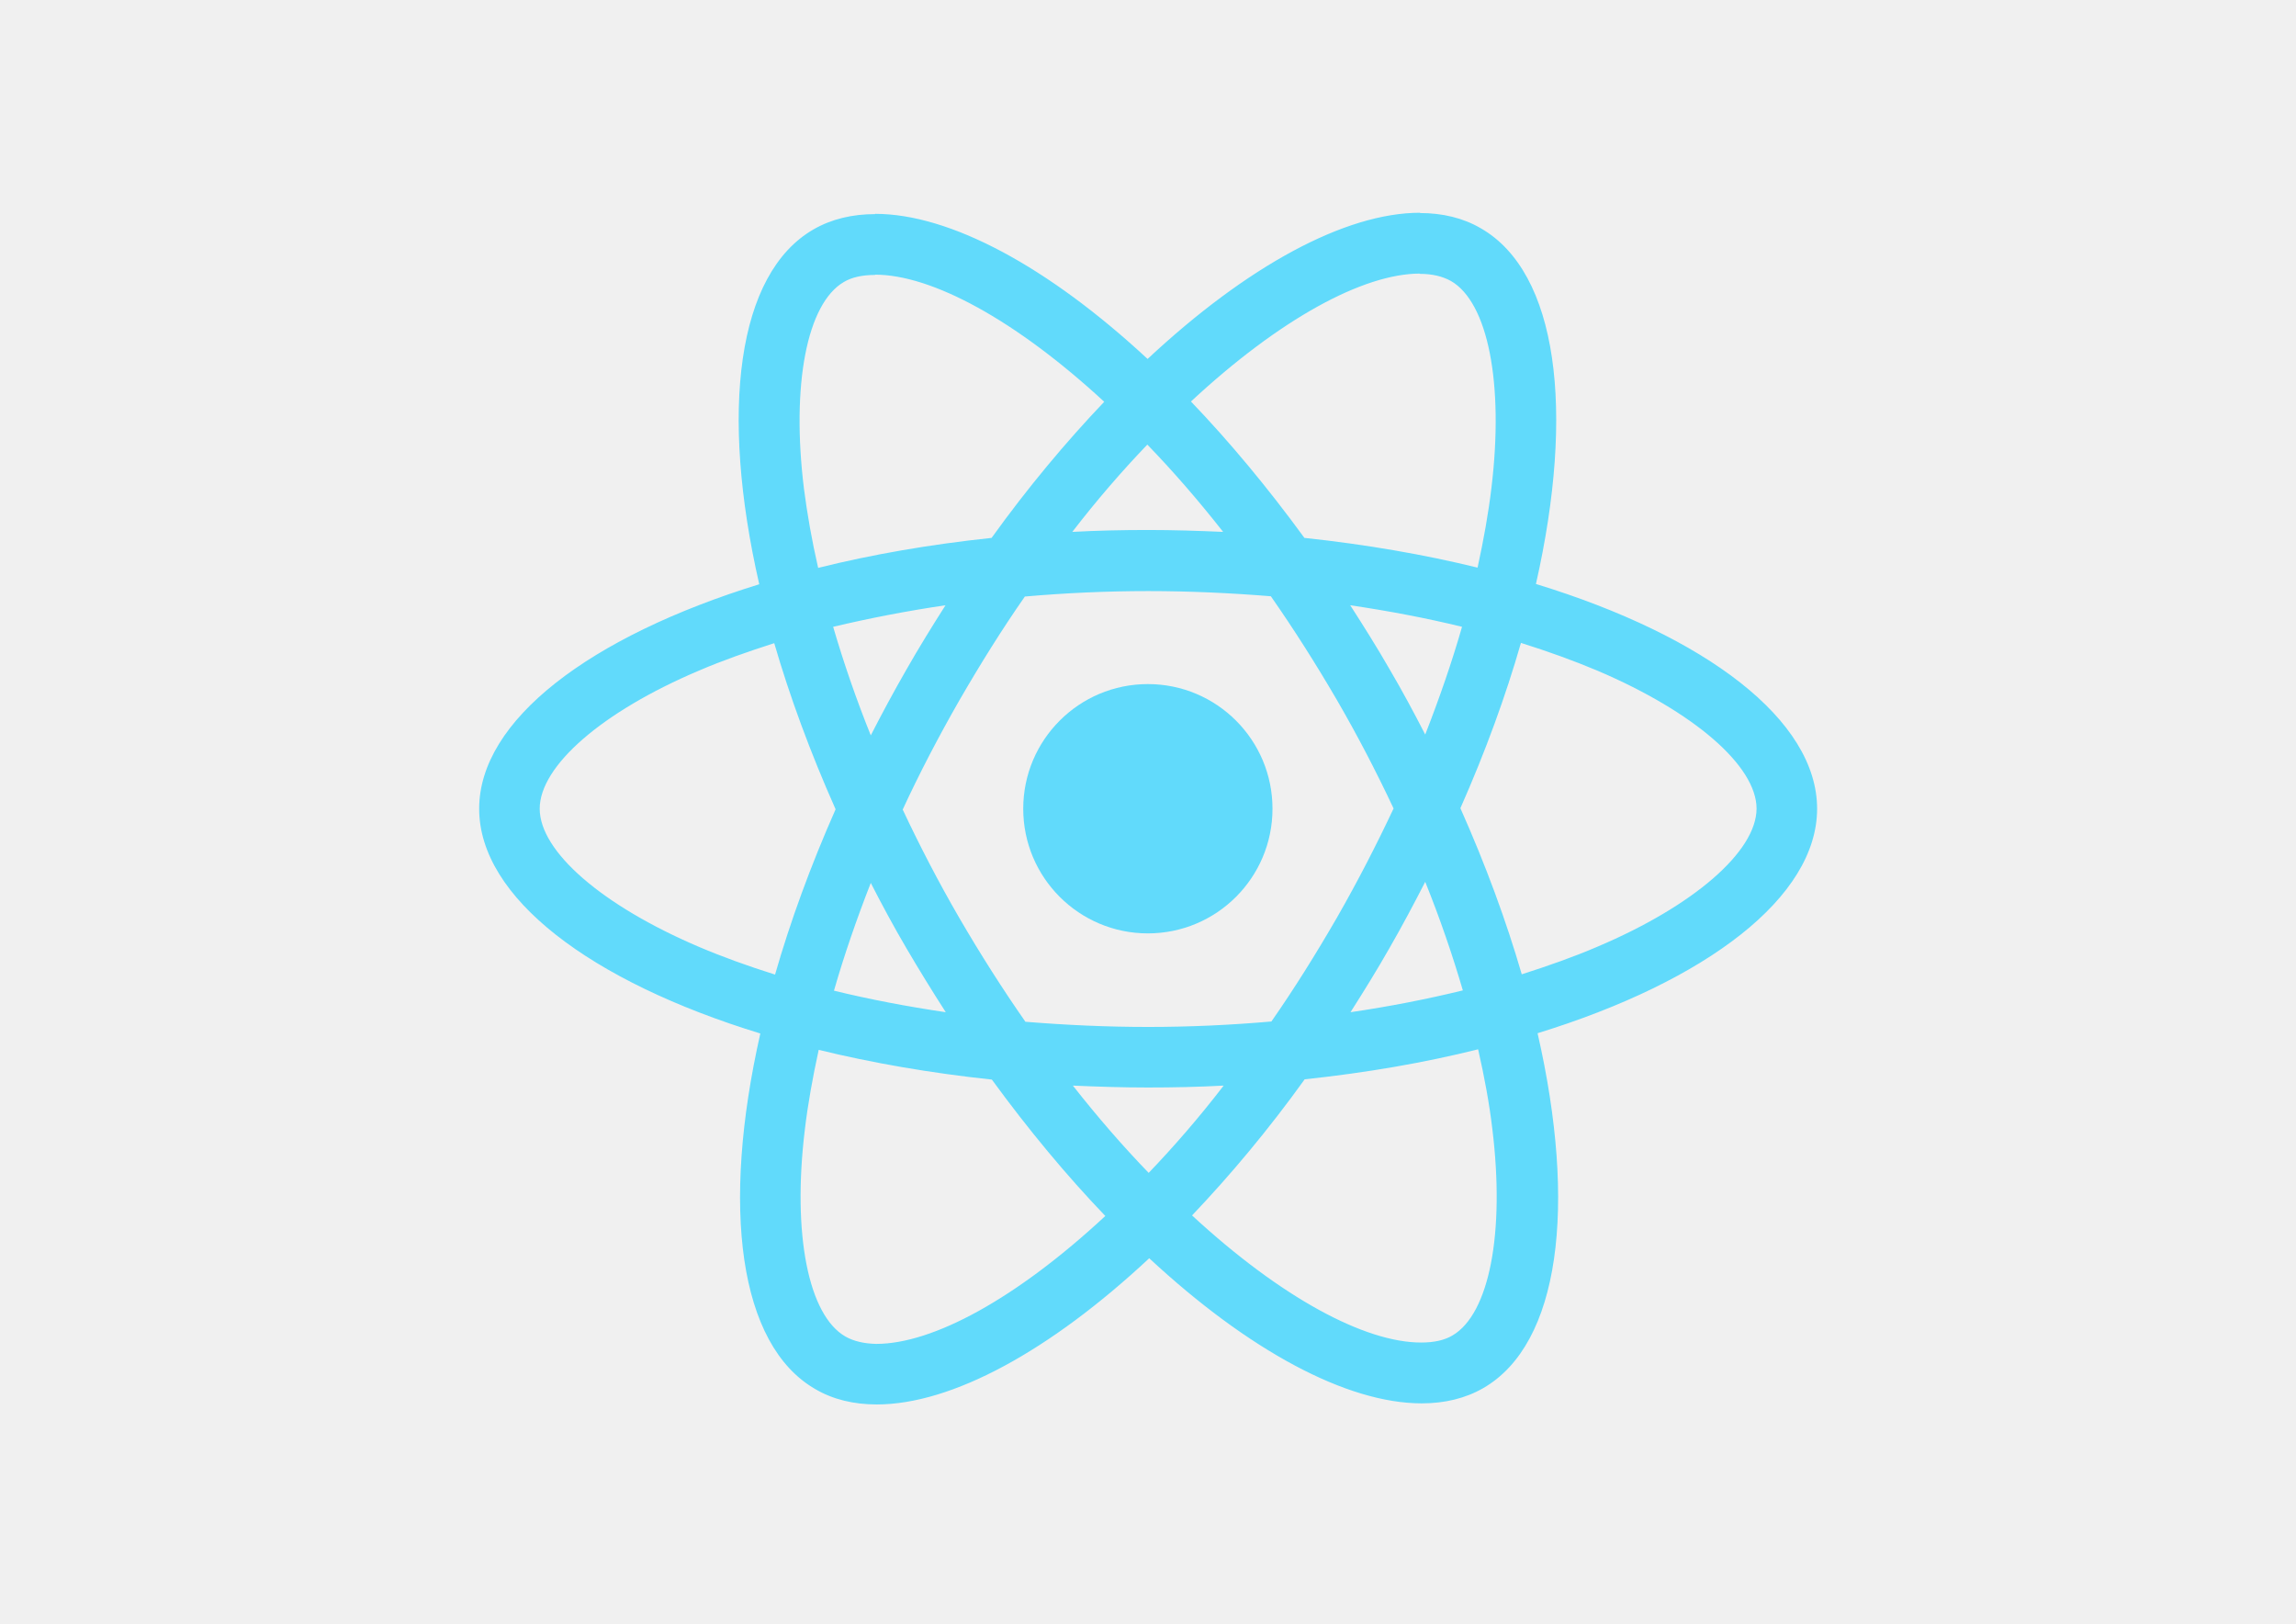
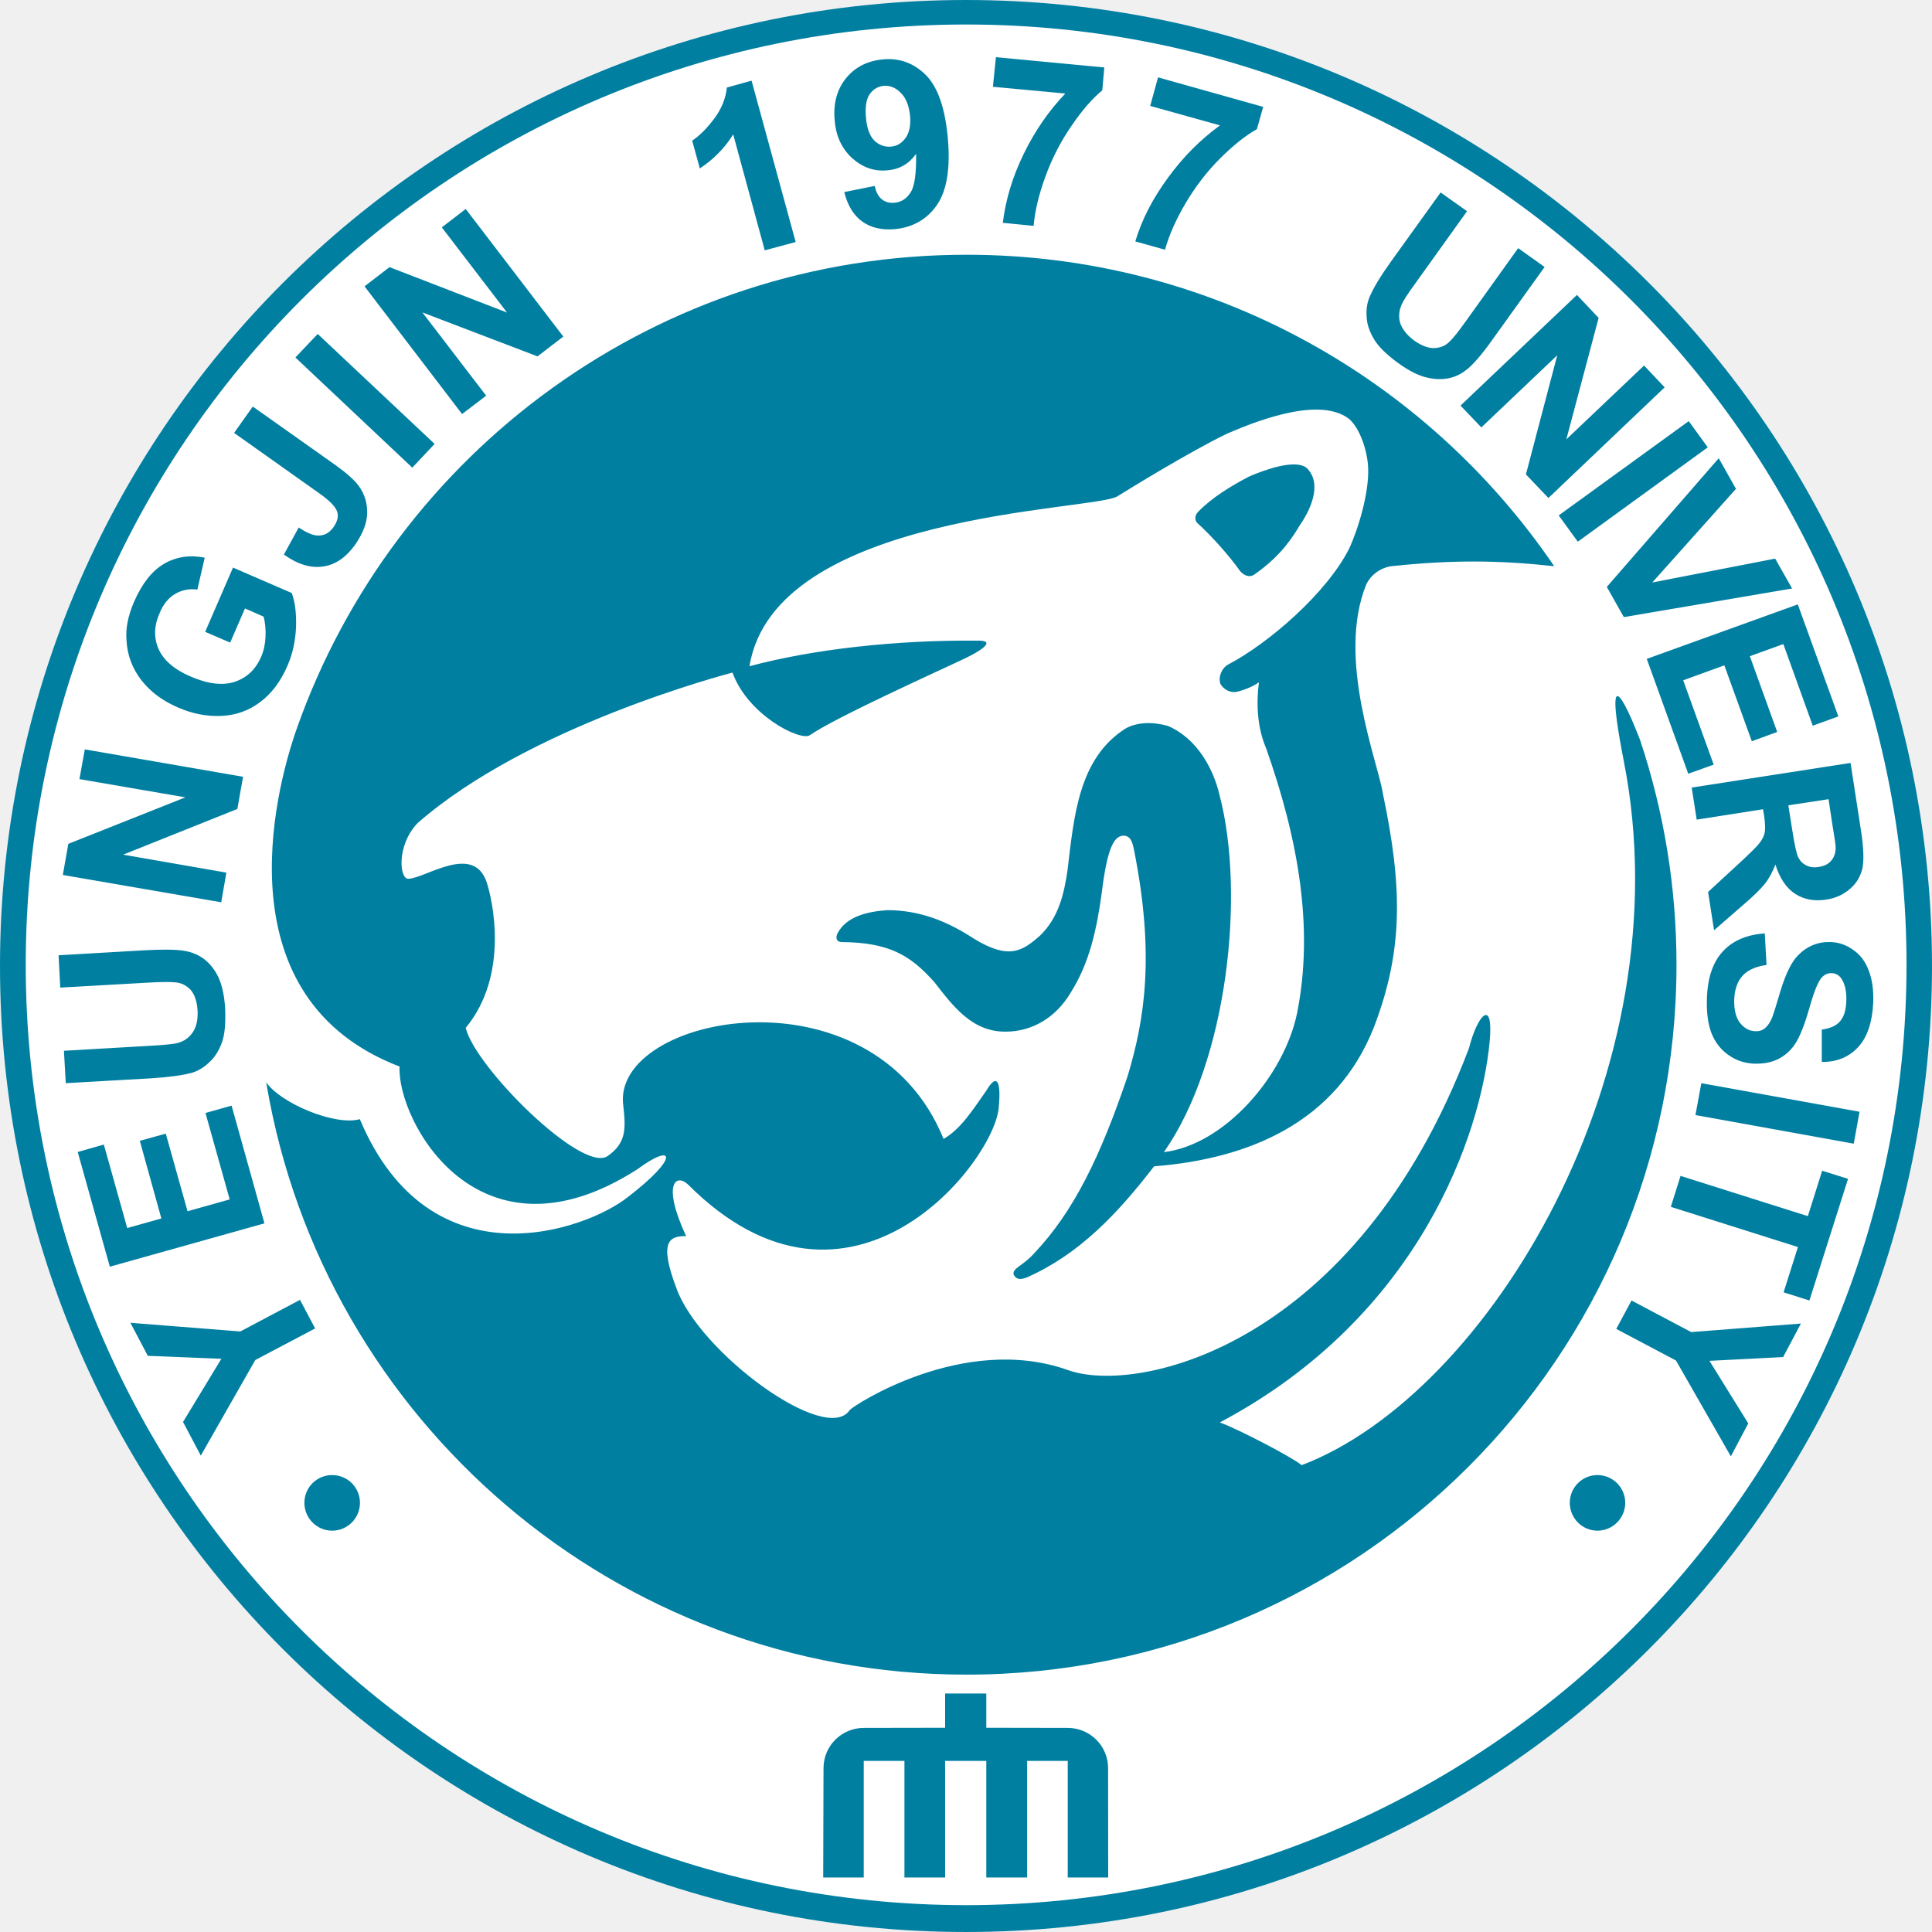
- <svg xmlns="http://www.w3.org/2000/svg" viewBox="0 0 841.9 595.3">
-   <g fill="#61DAFB">
-     <path d="M666.3 296.5c0-32.5-40.7-63.3-103.1-82.4 14.4-63.6 8-114.2-20.2-130.4-6.5-3.8-14.1-5.6-22.4-5.6v22.3c4.6 0 8.3.9 11.4 2.6 13.6 7.8 19.5 37.5 14.9 75.7-1.1 9.4-2.9 19.3-5.1 29.4-19.6-4.8-41-8.5-63.5-10.9-13.5-18.5-27.5-35.3-41.6-50 32.6-30.3 63.2-46.9 84-46.9V78c-27.5 0-63.5 19.6-99.9 53.6-36.4-33.8-72.4-53.2-99.9-53.2v22.3c20.7 0 51.4 16.5 84 46.6-14 14.7-28 31.4-41.3 49.9-22.6 2.4-44 6.1-63.6 11-2.3-10-4-19.7-5.2-29-4.7-38.2 1.1-67.9 14.6-75.8 3-1.8 6.9-2.6 11.5-2.6V78.5c-8.4 0-16 1.8-22.6 5.6-28.1 16.2-34.4 66.7-19.9 130.1-62.2 19.2-102.7 49.9-102.7 82.3 0 32.5 40.7 63.3 103.1 82.4-14.4 63.6-8 114.2 20.2 130.4 6.5 3.8 14.1 5.6 22.5 5.6 27.5 0 63.5-19.6 99.9-53.6 36.4 33.8 72.4 53.2 99.9 53.2 8.4 0 16-1.8 22.6-5.6 28.1-16.2 34.4-66.7 19.9-130.1 62-19.1 102.5-49.9 102.5-82.3zm-130.2-66.7c-3.7 12.9-8.3 26.2-13.5 39.5-4.1-8-8.4-16-13.1-24-4.6-8-9.5-15.8-14.4-23.4 14.2 2.1 27.9 4.7 41 7.9zm-45.8 106.5c-7.8 13.5-15.8 26.3-24.1 38.2-14.9 1.3-30 2-45.2 2-15.1 0-30.2-.7-45-1.9-8.3-11.9-16.4-24.6-24.2-38-7.6-13.1-14.5-26.4-20.8-39.8 6.2-13.4 13.2-26.8 20.7-39.9 7.8-13.5 15.8-26.3 24.1-38.2 14.9-1.3 30-2 45.2-2 15.1 0 30.2.7 45 1.9 8.3 11.9 16.4 24.6 24.2 38 7.6 13.1 14.5 26.4 20.8 39.8-6.3 13.4-13.2 26.8-20.7 39.9zm32.3-13c5.4 13.4 10 26.8 13.8 39.8-13.1 3.2-26.9 5.9-41.2 8 4.9-7.7 9.8-15.6 14.4-23.7 4.6-8 8.9-16.1 13-24.1zM421.2 430c-9.3-9.6-18.6-20.3-27.8-32 9 .4 18.2.7 27.5.7 9.4 0 18.7-.2 27.8-.7-9 11.7-18.3 22.4-27.5 32zm-74.4-58.9c-14.2-2.1-27.9-4.7-41-7.9 3.7-12.9 8.3-26.2 13.5-39.5 4.1 8 8.4 16 13.1 24 4.7 8 9.5 15.8 14.4 23.4zM420.7 163c9.3 9.6 18.6 20.3 27.8 32-9-.4-18.2-.7-27.5-.7-9.4 0-18.7.2-27.8.7 9-11.7 18.3-22.4 27.5-32zm-74 58.9c-4.9 7.7-9.8 15.6-14.4 23.7-4.6 8-8.9 16-13 24-5.4-13.4-10-26.8-13.8-39.8 13.1-3.1 26.9-5.8 41.2-7.9zm-90.5 125.2c-35.4-15.1-58.3-34.9-58.3-50.6 0-15.7 22.9-35.6 58.3-50.6 8.6-3.7 18-7 27.7-10.1 5.7 19.6 13.2 40 22.5 60.9-9.2 20.8-16.6 41.1-22.2 60.6-9.9-3.1-19.3-6.5-28-10.2zM310 490c-13.6-7.8-19.5-37.5-14.9-75.7 1.1-9.4 2.9-19.3 5.1-29.4 19.6 4.8 41 8.5 63.5 10.9 13.5 18.5 27.5 35.3 41.6 50-32.6 30.3-63.2 46.9-84 46.9-4.5-.1-8.3-1-11.3-2.7zm237.2-76.2c4.7 38.2-1.1 67.9-14.6 75.8-3 1.8-6.9 2.6-11.5 2.6-20.7 0-51.4-16.5-84-46.6 14-14.7 28-31.4 41.3-49.9 22.6-2.4 44-6.1 63.6-11 2.3 10.1 4.1 19.8 5.2 29.1zm38.5-66.7c-8.6 3.7-18 7-27.7 10.1-5.7-19.6-13.2-40-22.5-60.9 9.2-20.8 16.6-41.1 22.2-60.6 9.9 3.1 19.3 6.5 28.1 10.2 35.4 15.1 58.3 34.9 58.3 50.6-.1 15.7-23 35.6-58.4 50.6zM320.8 78.4z" />
-     <circle cx="420.9" cy="296.5" r="45.7" />
-     <path d="M520.5 78.1z" />
+ <svg xmlns="http://www.w3.org/2000/svg" xml:space="preserve" width="546.099" height="546.097" viewBox="0 0 546.099 546.097">
+   <defs>
+     <clipPath id="a" clipPathUnits="userSpaceOnUse">
+       <path d="M0 427h421V0H0Z" />
+     </clipPath>
+   </defs>
+   <g clip-path="url(#a)" transform="matrix(1.33333 0 0 -1.33333 -6.437 555.43)">
+     <path d="M0 0c-113.13 0-204.772-91.715-204.772-204.772 0-113.13 91.642-204.801 204.772-204.801 113.093 0 204.802 91.671 204.802 204.801C204.802-91.715 113.093 0 0 0" style="fill:#007fa1;fill-opacity:1;fill-rule:nonzero;stroke:none" transform="translate(209.6 416.573)" />
+     <path d="m0 0-33.561 6.068 1.248 6.755L1.225 6.769zm-9.402-33.247-5.47 1.736 3.041 9.6-26.951 8.519 2.064 6.564 26.988-8.534 3.034 9.629 5.485-1.722zm-5.566-11.991-15.623-.802 8.227-13.261-3.691-6.987-11.633 20.321-12.663 6.696 3.238 6.024 12.656-6.695 23.253 1.809zm-39.38-36.805c-3.223 0-5.85 2.669-5.85 5.894 0 3.267 2.627 5.893 5.85 5.893a5.879 5.879 0 0 0 5.901-5.893 5.907 5.907 0 0 0-5.901-5.894m-84.603 216.034c2.903 2.99 6.951 5.456 10.853 7.484 3.435 1.473 9.832 3.734 12.166 1.735 3.429-3.457.591-9.088-1.509-12.123-2.56-4.361-5.42-7.468-9.519-10.357-1.167-.876-2.363-.204-3.1.627-2.568 3.574-6.084 7.47-8.964 10.096-.759.598-.759 1.706.073 2.538m-49.133-246.552c-74.486 0-136.282 54.062-148.374 125.019l-.096.569c2.954-4.391 14.545-9.322 19.847-7.834 14.982-35.566 48.134-23.472 56.857-16.485 10.956 8.403 9.869 11.701 1.977 5.865-33.655-21.59-50.97 10.226-50.409 21.78-37.301 14.296-26.849 57.375-21.758 71.729 20.649 58.469 76.397 100.366 141.956 100.366 51.802 0 97.463-26.185 124.582-66.026-11.423 1.241-21.255 1.401-34.545 0-2.391-.364-4.391-1.925-5.295-3.865-6.433-15.756 2.56-37.871 3.501-44.261 4.201-19.926 4.362-33.289-1.867-49.57-7.994-20.291-26.579-27.951-46.616-29.526-7.754-10.051-15.85-18.643-27.017-23.575-1.029-.334-1.992-.67-2.728.556-.496 1.371 1.969 1.91 4.311 4.566 8.417 8.869 14.113 20.656 19.846 37.651 3.589 11.992 5.77 25.515 1.335 47.863-.394 1.941-.802 2.875-2.027 3.035-2.064.101-3.582-2.072-4.807-12.021-1.028-7.571-2.553-14.895-6.594-21.254-2.998-5.106-8.031-8.301-13.851-8.271-7.105-.03-11.13 5.47-15.055 10.502-5.135 5.763-9.628 8.418-19.796 8.491-1.138.16-1.072 1.093-.759 1.794 1.918 3.706 6.463 4.669 10.613 4.975 6.966-.044 12.707-2.379 18.308-6.04 7.389-4.522 10.249-2.728 14.042.642 3.901 3.763 5.098 8.782 5.834 13.917 1.372 11.495 2.363 23.589 12.196 29.92 2.473 1.459 5.901 1.502 9.022.627 6.135-2.567 9.716-9.058 10.993-14.661 5.499-20.846 1.765-56.354-11.787-75.712 12.896 1.561 25.514 16.193 28.242 29.512 3.574 17.958.271 36.747-6.571 56.105-1.956 4.523-2.087 9.716-1.525 13.991-1.357-1.007-3.567-1.766-4.749-2.043-1.349-.19-2.655.438-3.413 1.677-.496 1.43.211 3.327 1.633 4.129 8.702 4.566 20.927 15.216 25.647 24.552 2.005 4.362 4.266 11.918 4.033 17.185-.131 3.398-1.671 8.358-4.129 10.4-6.761 5.092-21.649-1.443-25.813-3.208-8.089-3.924-20.621-11.656-23.246-13.29-5.266-3.093-72.693-3.399-77.966-36.004 13.465 3.633 31.226 5.588 48.28 5.427 4.018.102 1.429-1.97-4.027-4.434-3.632-1.737-26.084-11.86-31.481-15.624-2.05-1.27-13.101 4.259-16.375 13.29-1.787-.496-43.232-11.35-66.755-31.905-4.596-4.828-3.822-12.137-1.86-11.801 3.683.204 13.72 7.527 16.499-.73 1.218-3.632 4.887-19.621-4.434-30.883 1.918-8.227 24.551-30.809 30.043-27.206 4.005 2.786 3.91 5.791 3.356 10.721-2.648 19.213 52.743 30.184 67.9-7.06 3.764 2.16 6.331 6.39 9.059 10.226 1.838 3.166 3.239 3.093 2.648-3.428-.708-11.393-31.438-50.912-65.873-16.47-2.465 2.378-5.638.336-.415-10.926-3.385 0-5.916-.861-2.05-11.057 4.901-13.655 31.78-33.407 36.748-25.807.78.934 24.084 16.281 46.17 8.49 14.719-5.398 61.161 4.961 85.106 68.229 1.832 7.221 5.238 10.693 4.377 1.356-1.837-19.388-14.639-58.162-57.207-80.715 3.903-1.401 15.427-7.426 17.353-9.059C-77.565-53.159-35.844 15.39-48.739 81.051c-5.507 28.184 3.428 4.566 3.428 4.566a150.313 150.313 0 0 0 7.732-47.674c0-83.108-67.397-150.504-150.505-150.504m21.452-43.007v24.713h-8.607v-24.713h-8.658v24.713h-8.731v-24.713h-8.622v24.713h-8.628v-24.713h-8.593l.066 23.182c0 4.74 3.836 8.533 8.563 8.533l17.214.029v7.265h8.731v-7.265l17.265-.029c4.69 0 8.556-3.793 8.556-8.533l.021-23.182zm-155.939 73.525c-3.275 0-5.886 2.669-5.886 5.894a5.866 5.866 0 0 0 5.886 5.893 5.877 5.877 0 0 0 5.893-5.893c0-3.225-2.625-5.894-5.893-5.894m-16.295 36.178-11.553-20.262-3.765 7.132 8.126 13.392-15.595.628-3.69 7.002 23.304-1.838 12.648 6.696 3.216-6.054zM-376.51-1.766l5.536 1.576 4.96-17.696 7.235 2.028-4.565 16.456 5.499 1.531 4.617-16.455 8.936 2.509-5.135 18.323 5.536 1.56 6.965-24.96-32.779-9.189zm-2.925 21.46 18.425 1.065c2.925.159 4.792.364 5.631.568 1.407.365 2.465 1.124 3.26 2.291.795 1.167 1.101 2.698 1.021 4.595-.131 1.97-.628 3.399-1.451 4.376-.876.919-1.897 1.459-3.071 1.59-1.152.132-3.108.132-5.806-.029l-18.782-1.064-.365 6.855 17.856 1.037c4.077.232 6.966.204 8.665-.074 1.736-.262 3.173-.889 4.362-1.794 1.24-.963 2.239-2.232 3.027-3.866.736-1.633 1.232-3.792 1.4-6.491.132-3.239-.065-5.733-.729-7.426-.642-1.736-1.532-3.107-2.692-4.128-1.108-1.079-2.334-1.78-3.632-2.174-1.94-.525-4.799-.933-8.592-1.167l-18.134-1.035zm.934 43.866 24.814 9.861-22.459 3.866 1.139 6.302 33.545-5.806-1.205-6.827-24.208-9.686L-345 57.462l-1.087-6.288-33.582 5.792zm13.953 51.364c1.699 3.867 3.8 6.536 6.397 8.038 2.531 1.459 5.42 1.897 8.563 1.269l-1.561-6.769c-1.706.234-3.239-.072-4.69-.904-1.408-.831-2.509-2.159-3.275-3.997-1.24-2.728-1.298-5.295-.263-7.688 1.058-2.363 3.29-4.332 6.725-5.806 3.692-1.62 6.857-1.998 9.424-1.153 2.568.861 4.428 2.597 5.602 5.296.569 1.299.861 2.757.934 4.289.059 1.576-.073 2.961-.408 4.231l-3.954 1.736-3.137-7.237-5.302 2.276 5.901 13.625 12.458-5.397c.693-1.896 1.006-4.303.905-7.236-.132-2.932-.708-5.66-1.839-8.227-1.429-3.297-3.326-5.821-5.762-7.659-2.458-1.838-5.171-2.8-8.257-2.932-3.063-.132-6.134.467-9.102 1.765-3.297 1.4-5.873 3.326-7.812 5.791-1.912 2.466-3.013 5.296-3.173 8.535-.205 2.465.335 5.164 1.626 8.154m25.15 41.343 17.6-12.458c2.261-1.635 3.931-3.093 4.858-4.362 1.232-1.693 1.816-3.589 1.794-5.734-.029-2.086-.889-4.317-2.523-6.695-1.948-2.728-4.209-4.289-6.806-4.654-2.597-.408-5.368.423-8.33 2.524l3.144 5.733c1.619-1.065 2.925-1.634 3.851-1.692 1.444-.102 2.568.467 3.465 1.692.912 1.269 1.175 2.393.809 3.428-.342 1.007-1.626 2.334-3.865 3.895l-17.958 12.736zm13.763 15.39 24.786-23.312-4.734-5.032-24.778 23.355zm15.223 14.165 24.916-9.628-13.829 18.06 5.07 3.895 20.685-27.046-5.463-4.201-24.413 9.321 13.523-17.652-5.105-3.894-20.68 27.075zm68.855 31.51c1.569 2.101 2.429 4.304 2.663 6.564l5.237 1.459 9.351-34.208-6.557-1.766-6.689 24.582c-1.772-2.86-4.15-5.296-7.075-7.221l-1.62 5.893c1.561 1.036 3.122 2.597 4.69 4.697m27.944 8.564c1.933 2.362 4.53 3.661 7.805 3.968 3.559.335 6.586-.803 9.154-3.37 2.501-2.568 4.026-6.989 4.602-13.319.569-6.433-.211-11.16-2.334-14.223-2.122-3.035-5.164-4.742-8.964-5.077-2.729-.234-5.026.306-6.828 1.604-1.83 1.299-3.122 3.399-3.829 6.258l6.463 1.299c.262-1.299.773-2.262 1.502-2.829.73-.599 1.634-.833 2.729-.73 1.4.131 2.538.86 3.398 2.231.861 1.372 1.189 4.1 1.138 8.126-1.503-2.101-3.531-3.297-6.098-3.487-2.728-.277-5.237.598-7.432 2.553-2.167 1.97-3.472 4.639-3.735 8.068-.328 3.559.497 6.564 2.429 8.928m31.758 4.435 22.977-2.175-.431-4.857c-2.072-1.707-4.267-4.201-6.528-7.528a47.249 47.249 0 0 1-5.537-10.766c-1.393-3.822-2.224-7.294-2.487-10.43l-6.535.642c.591 4.828 2.028 9.686 4.406 14.558 2.363 4.888 5.324 9.162 8.847 12.852l-15.354 1.43zm32.707-10.33 1.663 6.055 22.283-6.258-1.328-4.727c-2.326-1.298-4.923-3.341-7.797-6.2-2.859-2.859-5.296-6.069-7.353-9.555-2.07-3.53-3.5-6.798-4.332-9.803l-6.295 1.765c1.393 4.668 3.735 9.161 6.945 13.523 3.216 4.406 6.87 8.068 11.006 11.073zm46.506-40.51c.766 1.838 2.253 4.333 4.471 7.426l10.592 14.733 5.601-3.967-10.744-14.997c-1.765-2.393-2.786-3.998-3.122-4.8-.576-1.299-.678-2.626-.314-3.924.482-1.328 1.437-2.568 2.976-3.705 1.62-1.124 3.028-1.664 4.326-1.59 1.277.058 2.335.524 3.158 1.356.839.803 2.05 2.334 3.604 4.538l10.955 15.287 5.602-3.996-10.424-14.516c-2.334-3.34-4.201-5.573-5.507-6.739-1.29-1.168-2.654-1.926-4.12-2.262-1.511-.364-3.166-.335-4.858.073-1.802.394-3.764 1.386-5.974 2.962-2.618 1.896-4.384 3.632-5.317 5.222-.934 1.605-1.474 3.165-1.532 4.698-.11 1.531.087 2.932.627 4.201m48.557-4.435-6.85-25.748 16.485 15.653 4.362-4.624-24.64-23.458-4.77 5.004 6.639 25.252-16.091-15.289-4.414 4.625 24.683 23.457zm23.136-27.44-27.55-20-4.048 5.572 27.565 19.986zm5.981-8.797-17.746-19.854 26.054 5.062 3.589-6.331-35.668-6.069-3.611 6.405 23.728 27.279zm21.7-48.242-5.427-1.97-6.229 17.302-7.104-2.568 5.799-16.061-5.383-1.97-5.822 16.091-8.723-3.166 6.463-17.884-5.391-1.926-8.796 24.347 32.021 11.554zM1.531 66.39c.555-3.559.65-6.229.322-7.951-.394-1.706-1.226-3.209-2.626-4.406-1.408-1.224-3.064-1.997-5.063-2.289-2.538-.409-4.727.028-6.594 1.225-1.896 1.24-3.259 3.297-4.179 6.199-.627-1.604-1.349-2.96-2.253-4.099-.868-1.094-2.474-2.669-4.859-4.697l-5.893-5.135-1.269 8.126 6.557 6.039c2.327 2.16 3.8 3.589 4.362 4.362.576.729.97 1.502 1.102 2.261.124.773.072 1.896-.132 3.473l-.24 1.4-14.063-2.204-1.057 6.799 33.675 5.222zm2.597-36.499C3.917 25.66 2.83 22.451.86 20.394c-1.969-2.072-4.493-3.108-7.636-3.063v6.855c1.736.234 3.071.803 3.851 1.737.823.933 1.29 2.363 1.349 4.288.073 1.999-.262 3.603-1.035 4.771-.496.729-1.153 1.138-2.065 1.167-.796.029-1.495-.262-2.123-.934-.736-.831-1.611-2.903-2.538-6.229-.934-3.297-1.867-5.734-2.757-7.294-.911-1.576-2.13-2.772-3.639-3.604-1.503-.831-3.334-1.195-5.463-1.122-1.955.087-3.772.685-5.391 1.852-1.67 1.167-2.874 2.772-3.64 4.771-.722 1.998-1.021 4.493-.889 7.454.167 4.304 1.327 7.571 3.421 9.774 2.078 2.232 5.01 3.487 8.833 3.764l.372-6.696c-2.269-.307-3.932-1.065-5.04-2.232-1.095-1.211-1.7-2.83-1.802-4.931-.095-2.203.313-3.91 1.174-5.062.904-1.167 1.97-1.765 3.238-1.809.781-.059 1.496.131 2.058.598.597.467 1.13 1.24 1.611 2.407.285.803.876 2.626 1.686 5.427 1.115 3.662 2.334 6.2 3.734 7.63 1.97 1.998 4.296 2.932 6.958 2.83a8.48 8.48 0 0 0 4.792-1.692c1.518-1.036 2.575-2.51 3.268-4.377.73-1.897 1.043-4.157.941-6.783m-192.292 207.368c-110.089 0-199.368-89.249-199.368-199.345s89.279-199.345 199.368-199.345c110.074 0 199.352 89.249 199.352 199.345S-78.09 237.259-188.164 237.259m-15.982-25.893c1.329.102 2.342.744 3.13 1.838.787 1.094 1.123 2.626.97 4.624-.234 2.173-.825 3.808-1.97 4.931-1.072 1.109-2.29 1.604-3.631 1.503-1.226-.132-2.189-.701-2.962-1.766-.737-1.064-.992-2.698-.802-4.93.196-2.262.773-3.895 1.765-4.902 1.006-.963 2.195-1.401 3.5-1.298M-11.729 60.628c.401-.759.992-1.328 1.736-1.664.722-.364 1.619-.466 2.59-.292 1.122.161 2.034.599 2.625 1.328.612.7.941 1.634.941 2.757 0 .57-.24 2.232-.707 4.975l-.796 5.295-8.526-1.298.795-5.032c.51-3.268.926-5.267 1.342-6.069" style="fill:#fff;fill-opacity:1;fill-rule:nonzero;stroke:none" transform="translate(397.815 174.12)" />
  </g>
</svg>
